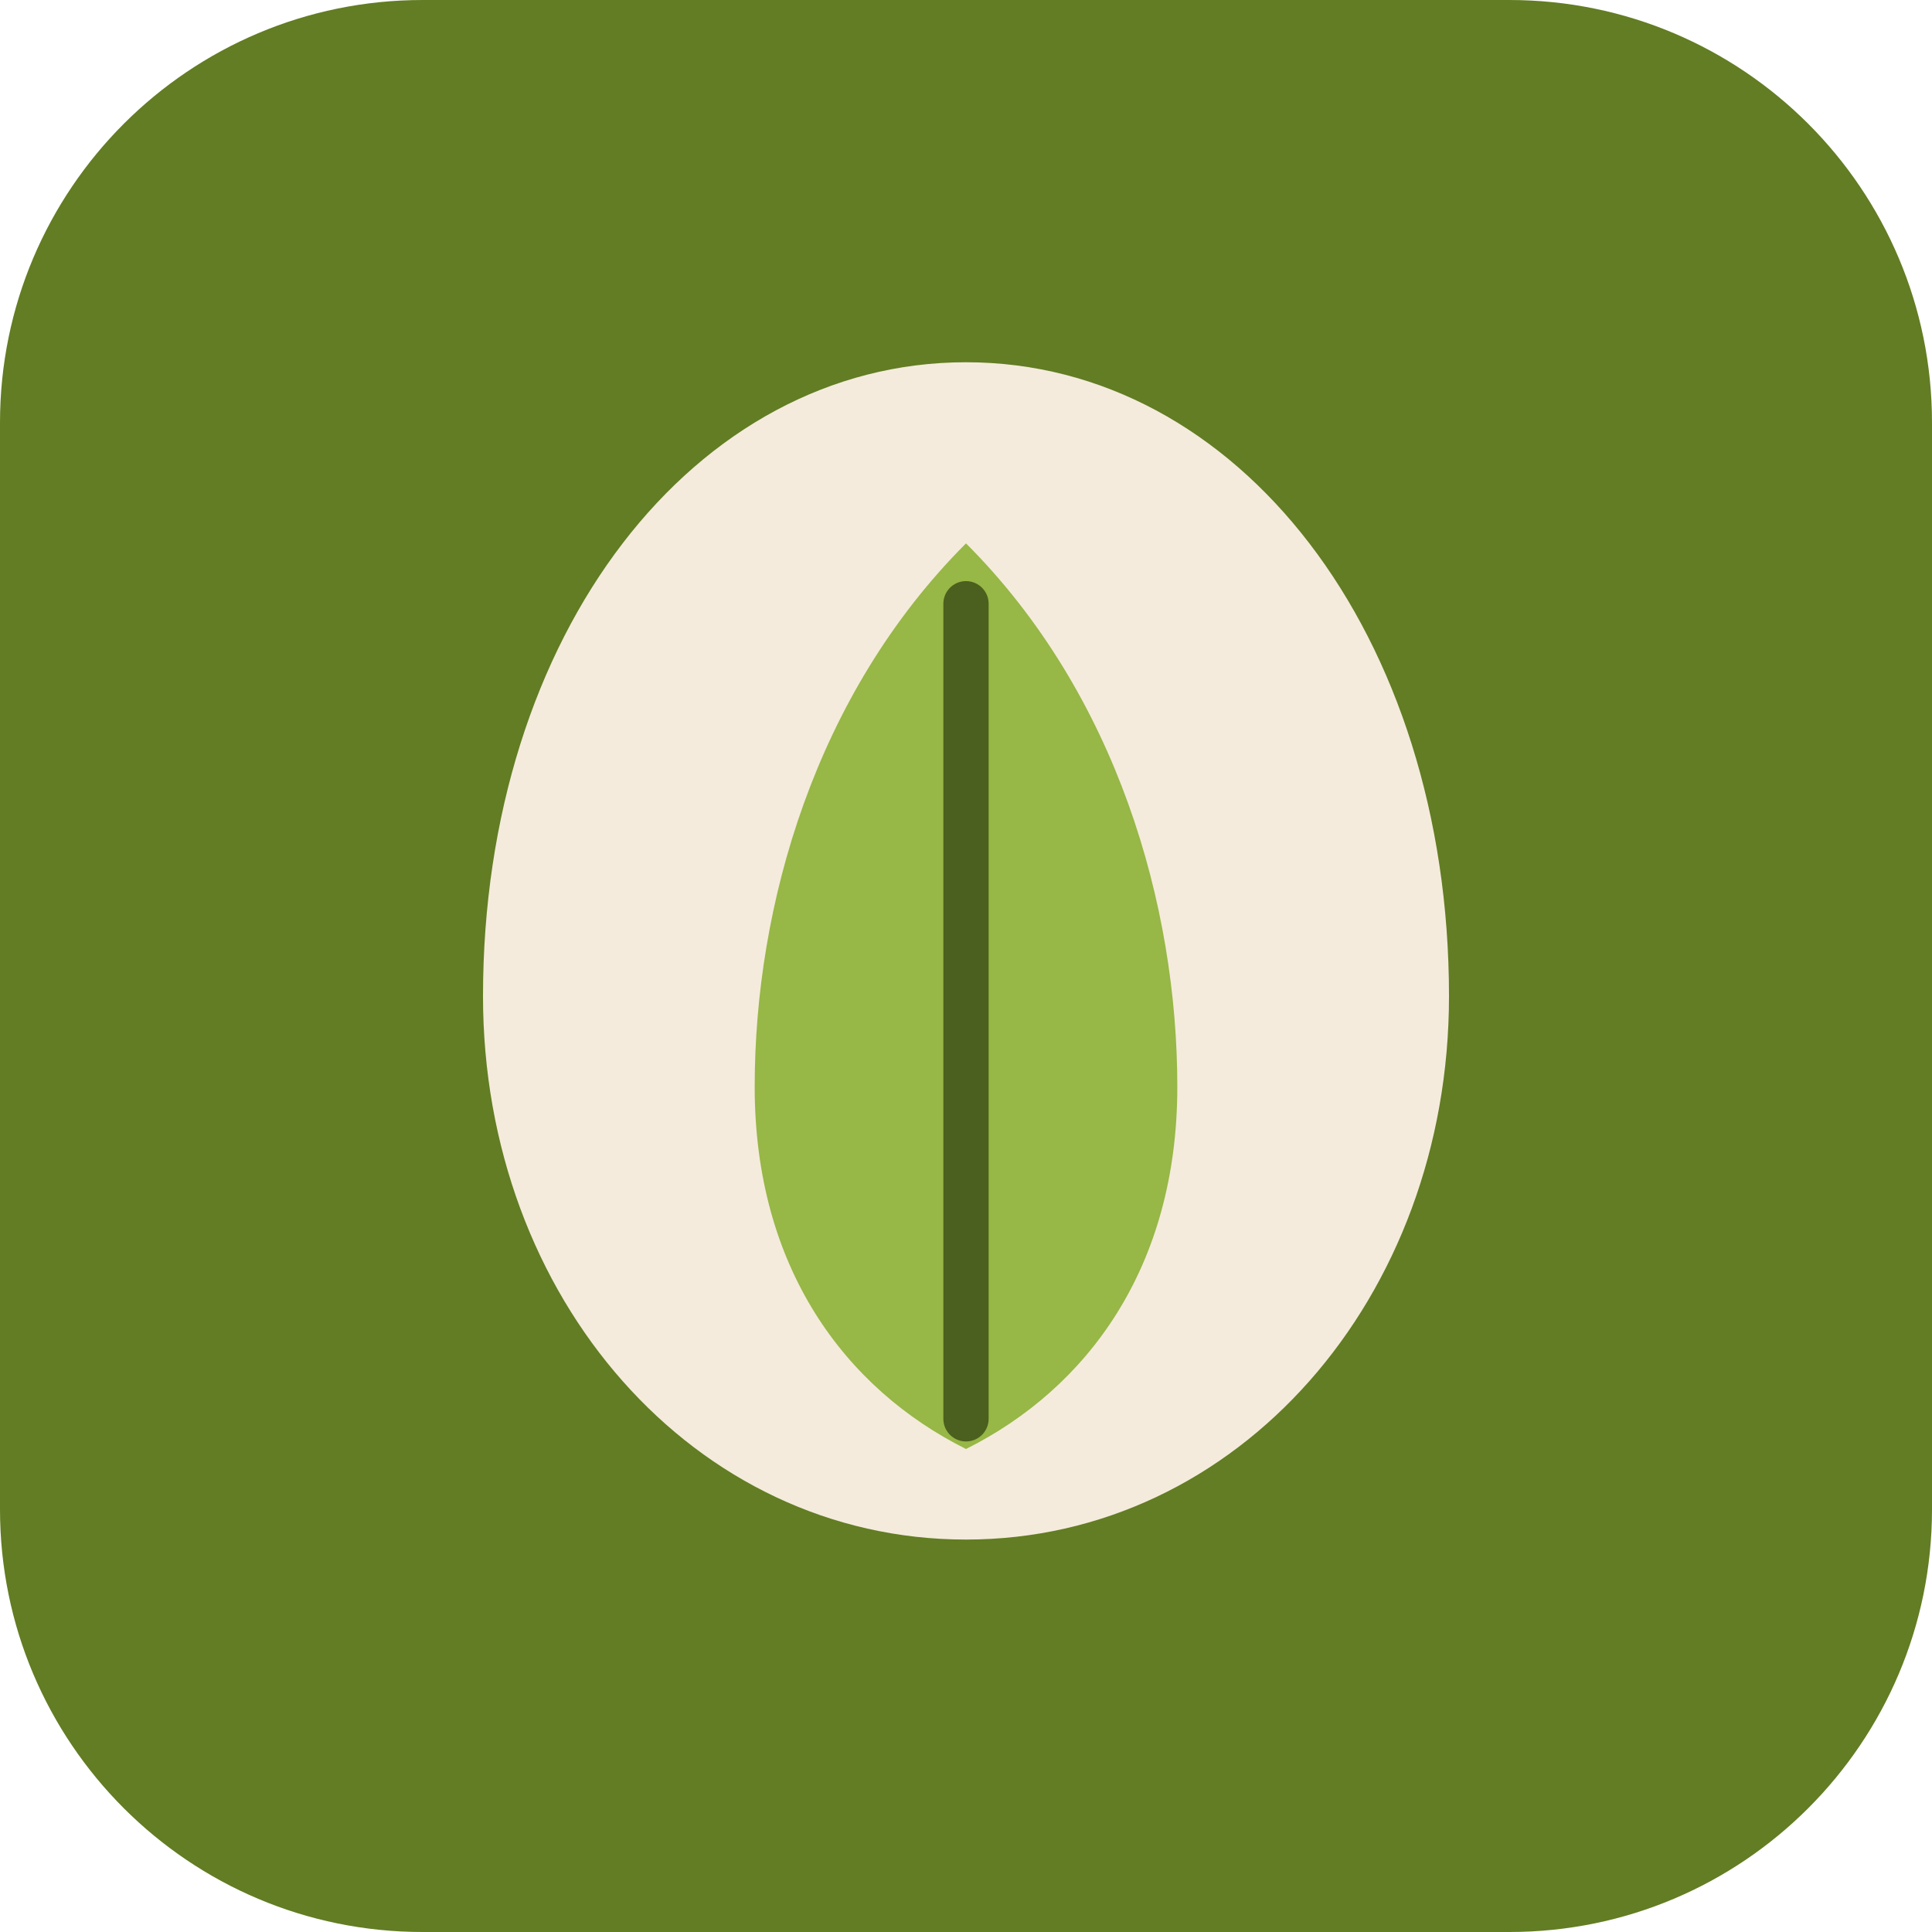
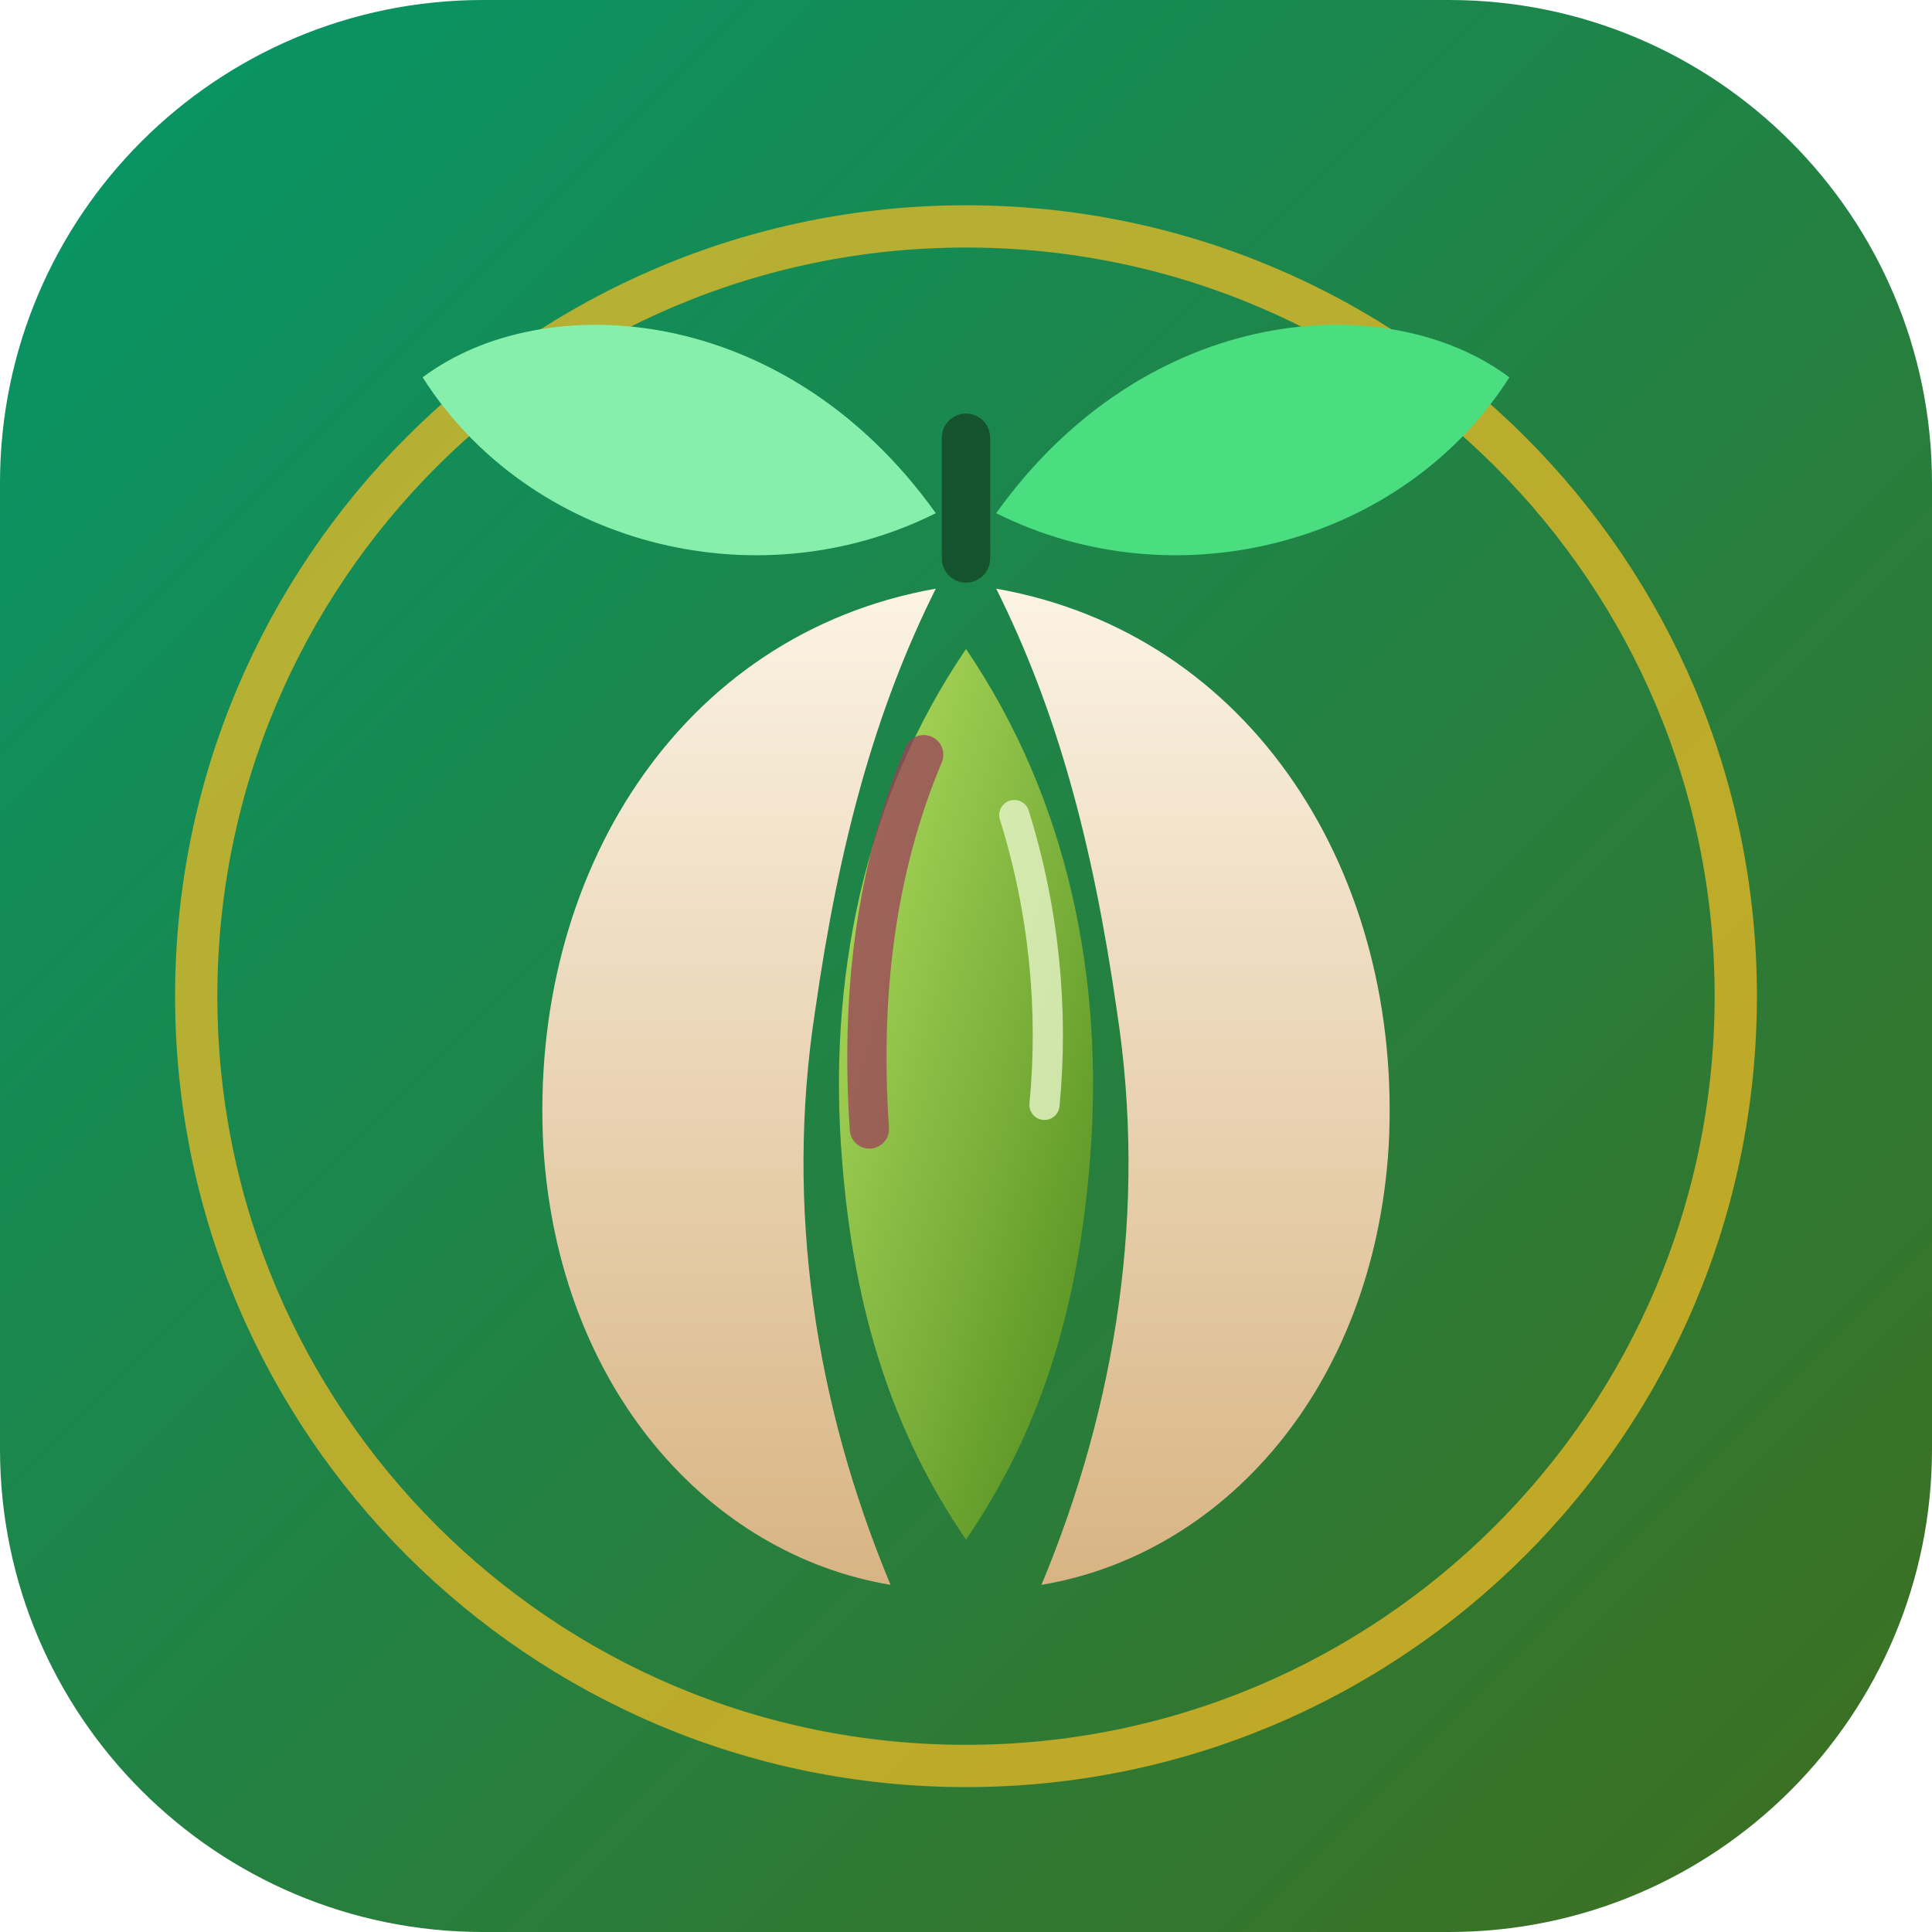
<svg xmlns="http://www.w3.org/2000/svg" viewBox="0 0 64 64">
-   <rect width="64" height="64" rx="14" fill="#627d23" />
-   <path d="M32 12c-9 0-16 9-16 21 0 10 7 18 16 18s16-8 16-18c0-12-7-21-16-21z" fill="#f4ebdc" />
-   <path d="M32 18c-5 5-7 12-7 18 0 6 3 10 7 12 4-2 7-6 7-12 0-6-2-13-7-18z" fill="#97b746" />
-   <path d="M32 20v27" stroke="#4b5f1e" stroke-width="1.5" stroke-linecap="round" />
+   <defs>
+     <linearGradient id="zemin" x1="0" y1="0" x2="1" y2="1">
+       <stop offset="0" stop-color="#059669" />
+       <stop offset="1" stop-color="#3f6e1f" />
+     </linearGradient>
+     <linearGradient id="kabuk" x1="0" y1="0" x2="0" y2="1">
+       <stop offset="0" stop-color="#fbf3e4" />
+       <stop offset="1" stop-color="#d8b483" />
+     </linearGradient>
+     <linearGradient id="ic" x1="0" y1="0" x2="1" y2="1">
+       <stop offset="0" stop-color="#b5e061" />
+       <stop offset="1" stop-color="#4d8a1c" />
+     </linearGradient>
+   </defs>
+   <rect width="64" height="64" rx="16" fill="url(#zemin)" />
+   <circle cx="32" cy="33" r="25.5" fill="none" stroke="#fbbf24" stroke-opacity=".7" stroke-width="1.4" />
+   <path d="M31 17C26 10 18 9.5 14 12.5c3.5 5.5 11 7.5 17 4.5z" fill="#86efac" />
+   <path d="M33 17c5-7 13-7.5 17-4.5-3.5 5.5-11 7.5-17 4.5z" fill="#4ade80" />
+   <path d="M32 18.5v-4" stroke="#14532d" stroke-width="1.6" stroke-linecap="round" />
+   <path d="M31 19.5c-8.5 1.5-13.5 9.5-13 18.5.5 8 5.5 13.5 11.5 14.5-2.5-6-3.5-12.5-2.5-19 .8-5.6 2-10 4-14z" fill="url(#kabuk)" />
+   <path d="M33 19.5c8.5 1.5 13.5 9.5 13 18.5-.5 8-5.5 13.5-11.5 14.5 2.5-6 3.5-12.5 2.5-19-.8-5.6-2-10-4-14z" fill="url(#kabuk)" />
+   <path d="M32 21.5c-3.4 5-4.6 11-4.1 17 .4 5 1.7 9 4.1 12.5 2.4-3.5 3.7-7.5 4.1-12.5.5-6-.7-12-4.1-17z" fill="url(#ic)" />
+   <path d="M30.6 25c-1.6 3.8-2.1 8-1.8 12.4" stroke="#9d3f5a" stroke-width="1.3" fill="none" stroke-linecap="round" opacity=".75" />
+   <path d="M33.6 27c1 3.2 1.3 6.5 1 9.6" stroke="#e7f5c8" stroke-width="1" fill="none" stroke-linecap="round" opacity=".8" />
</svg>
